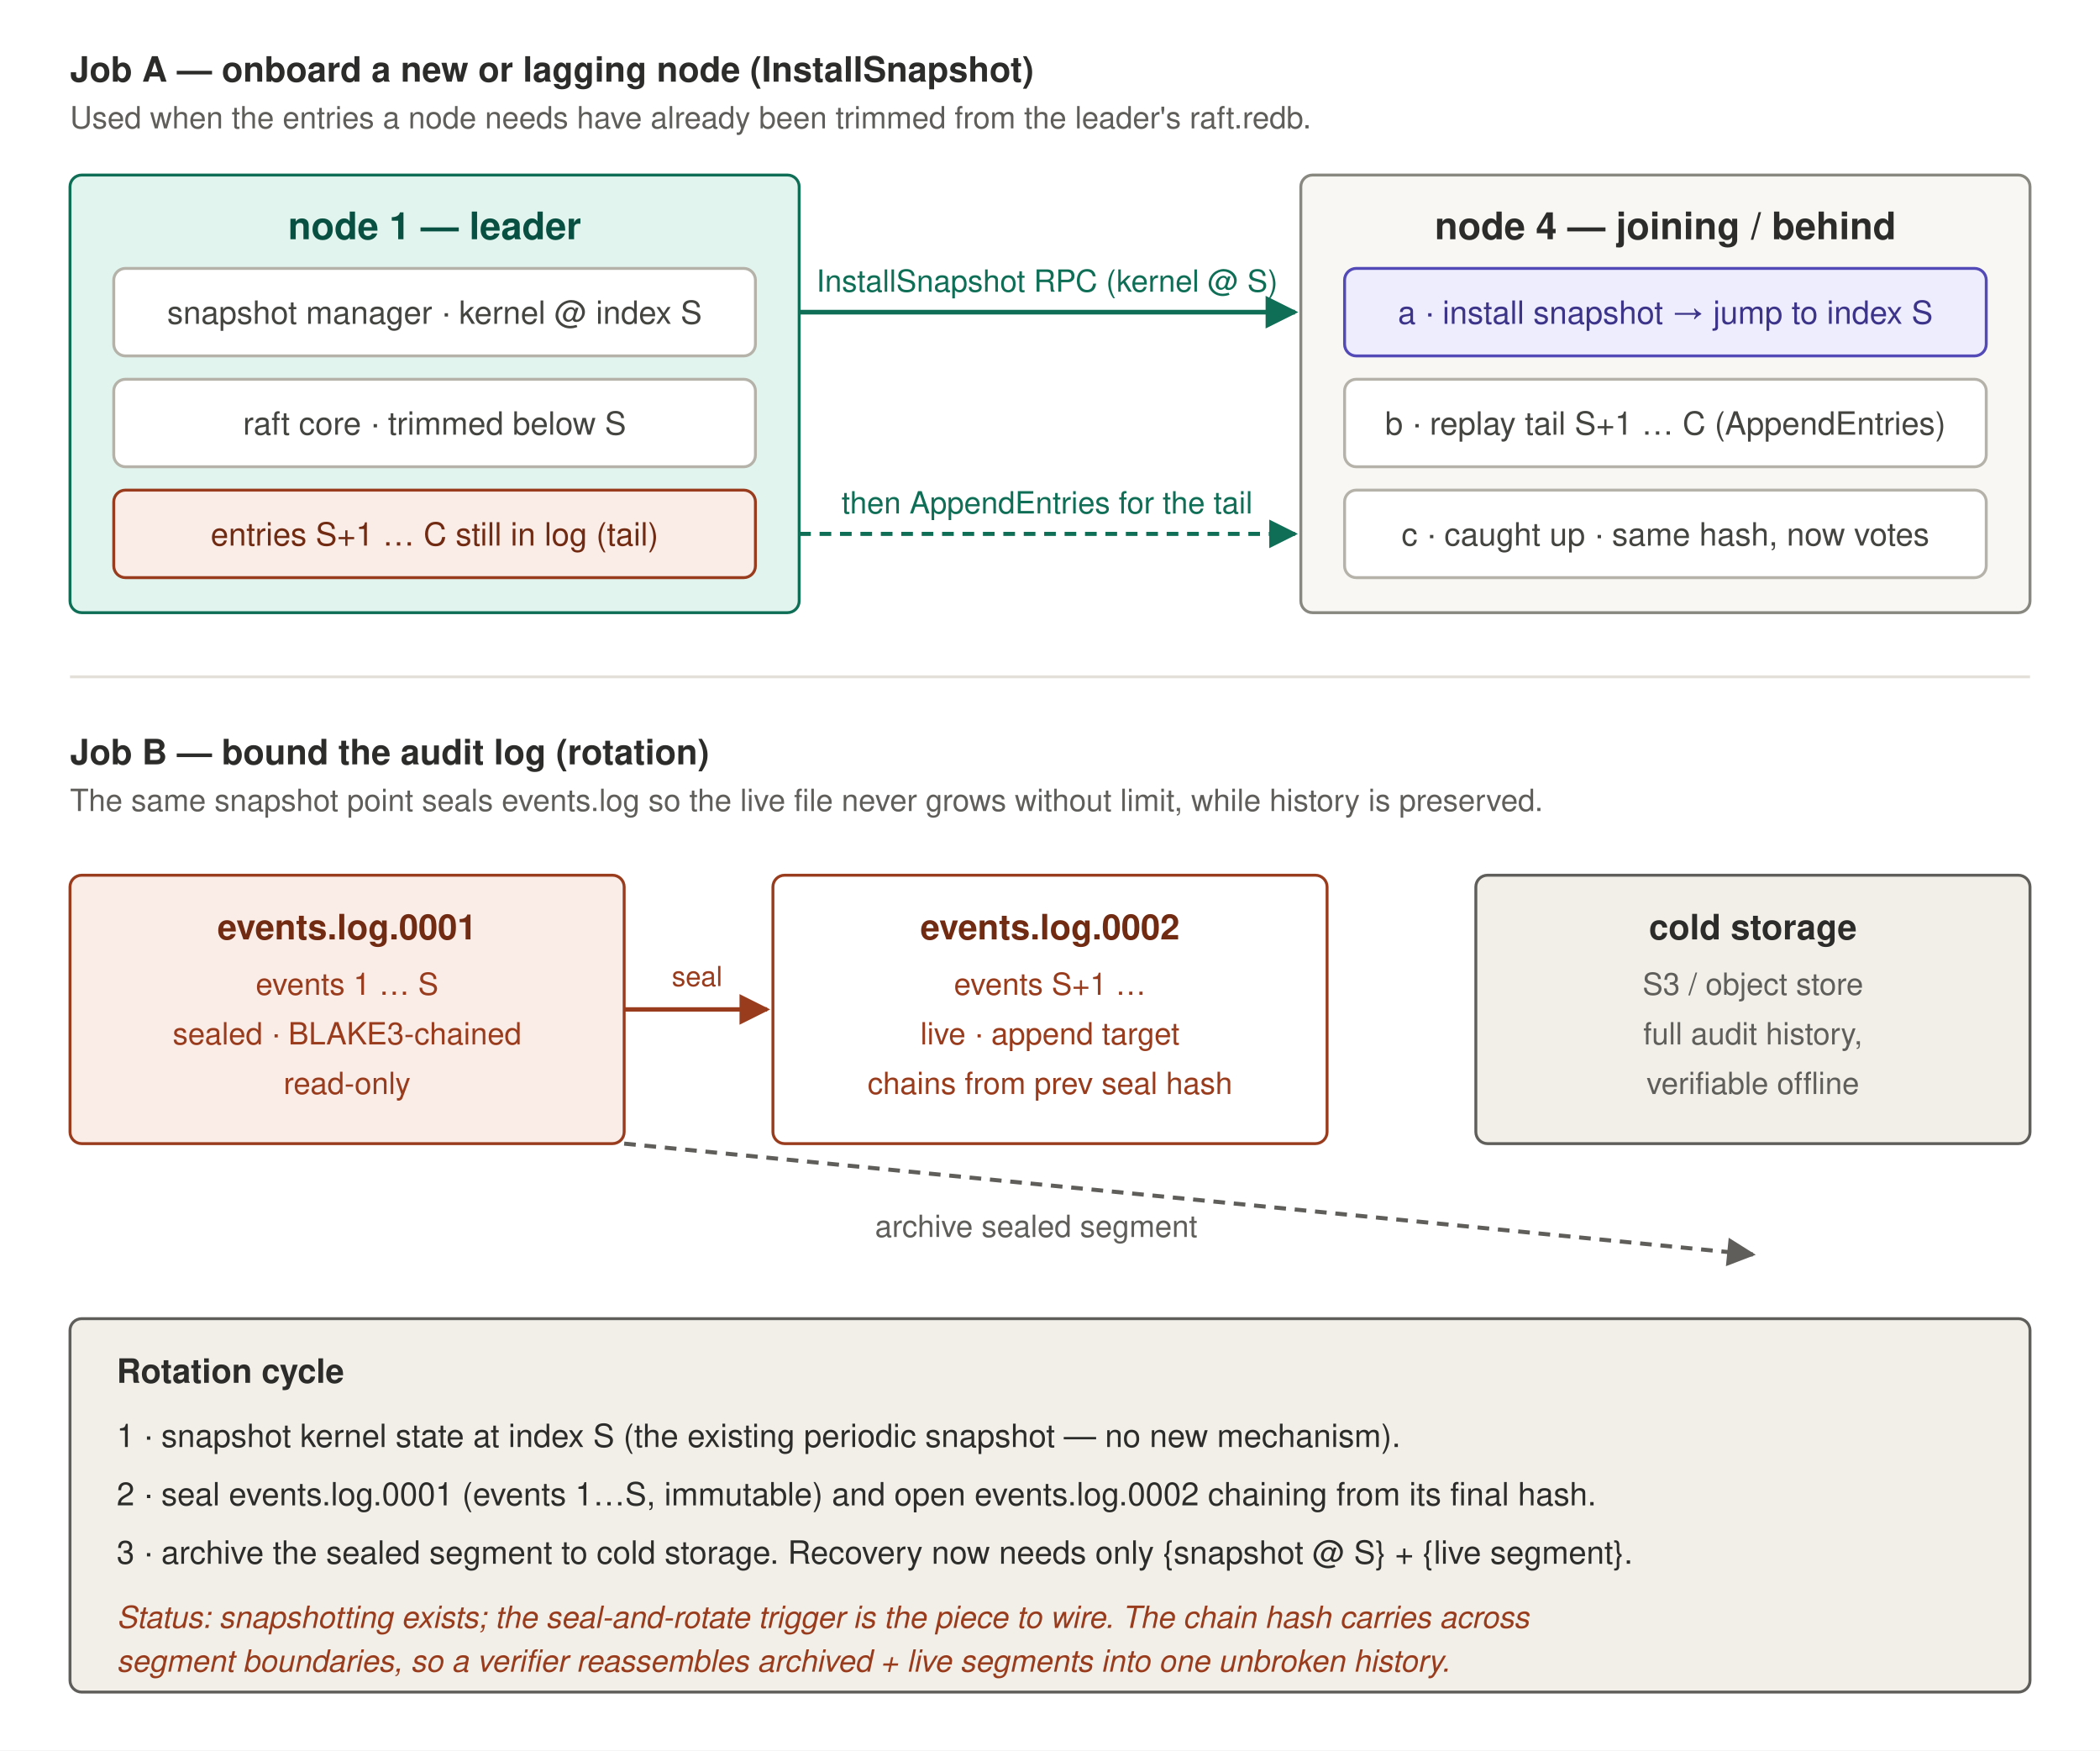
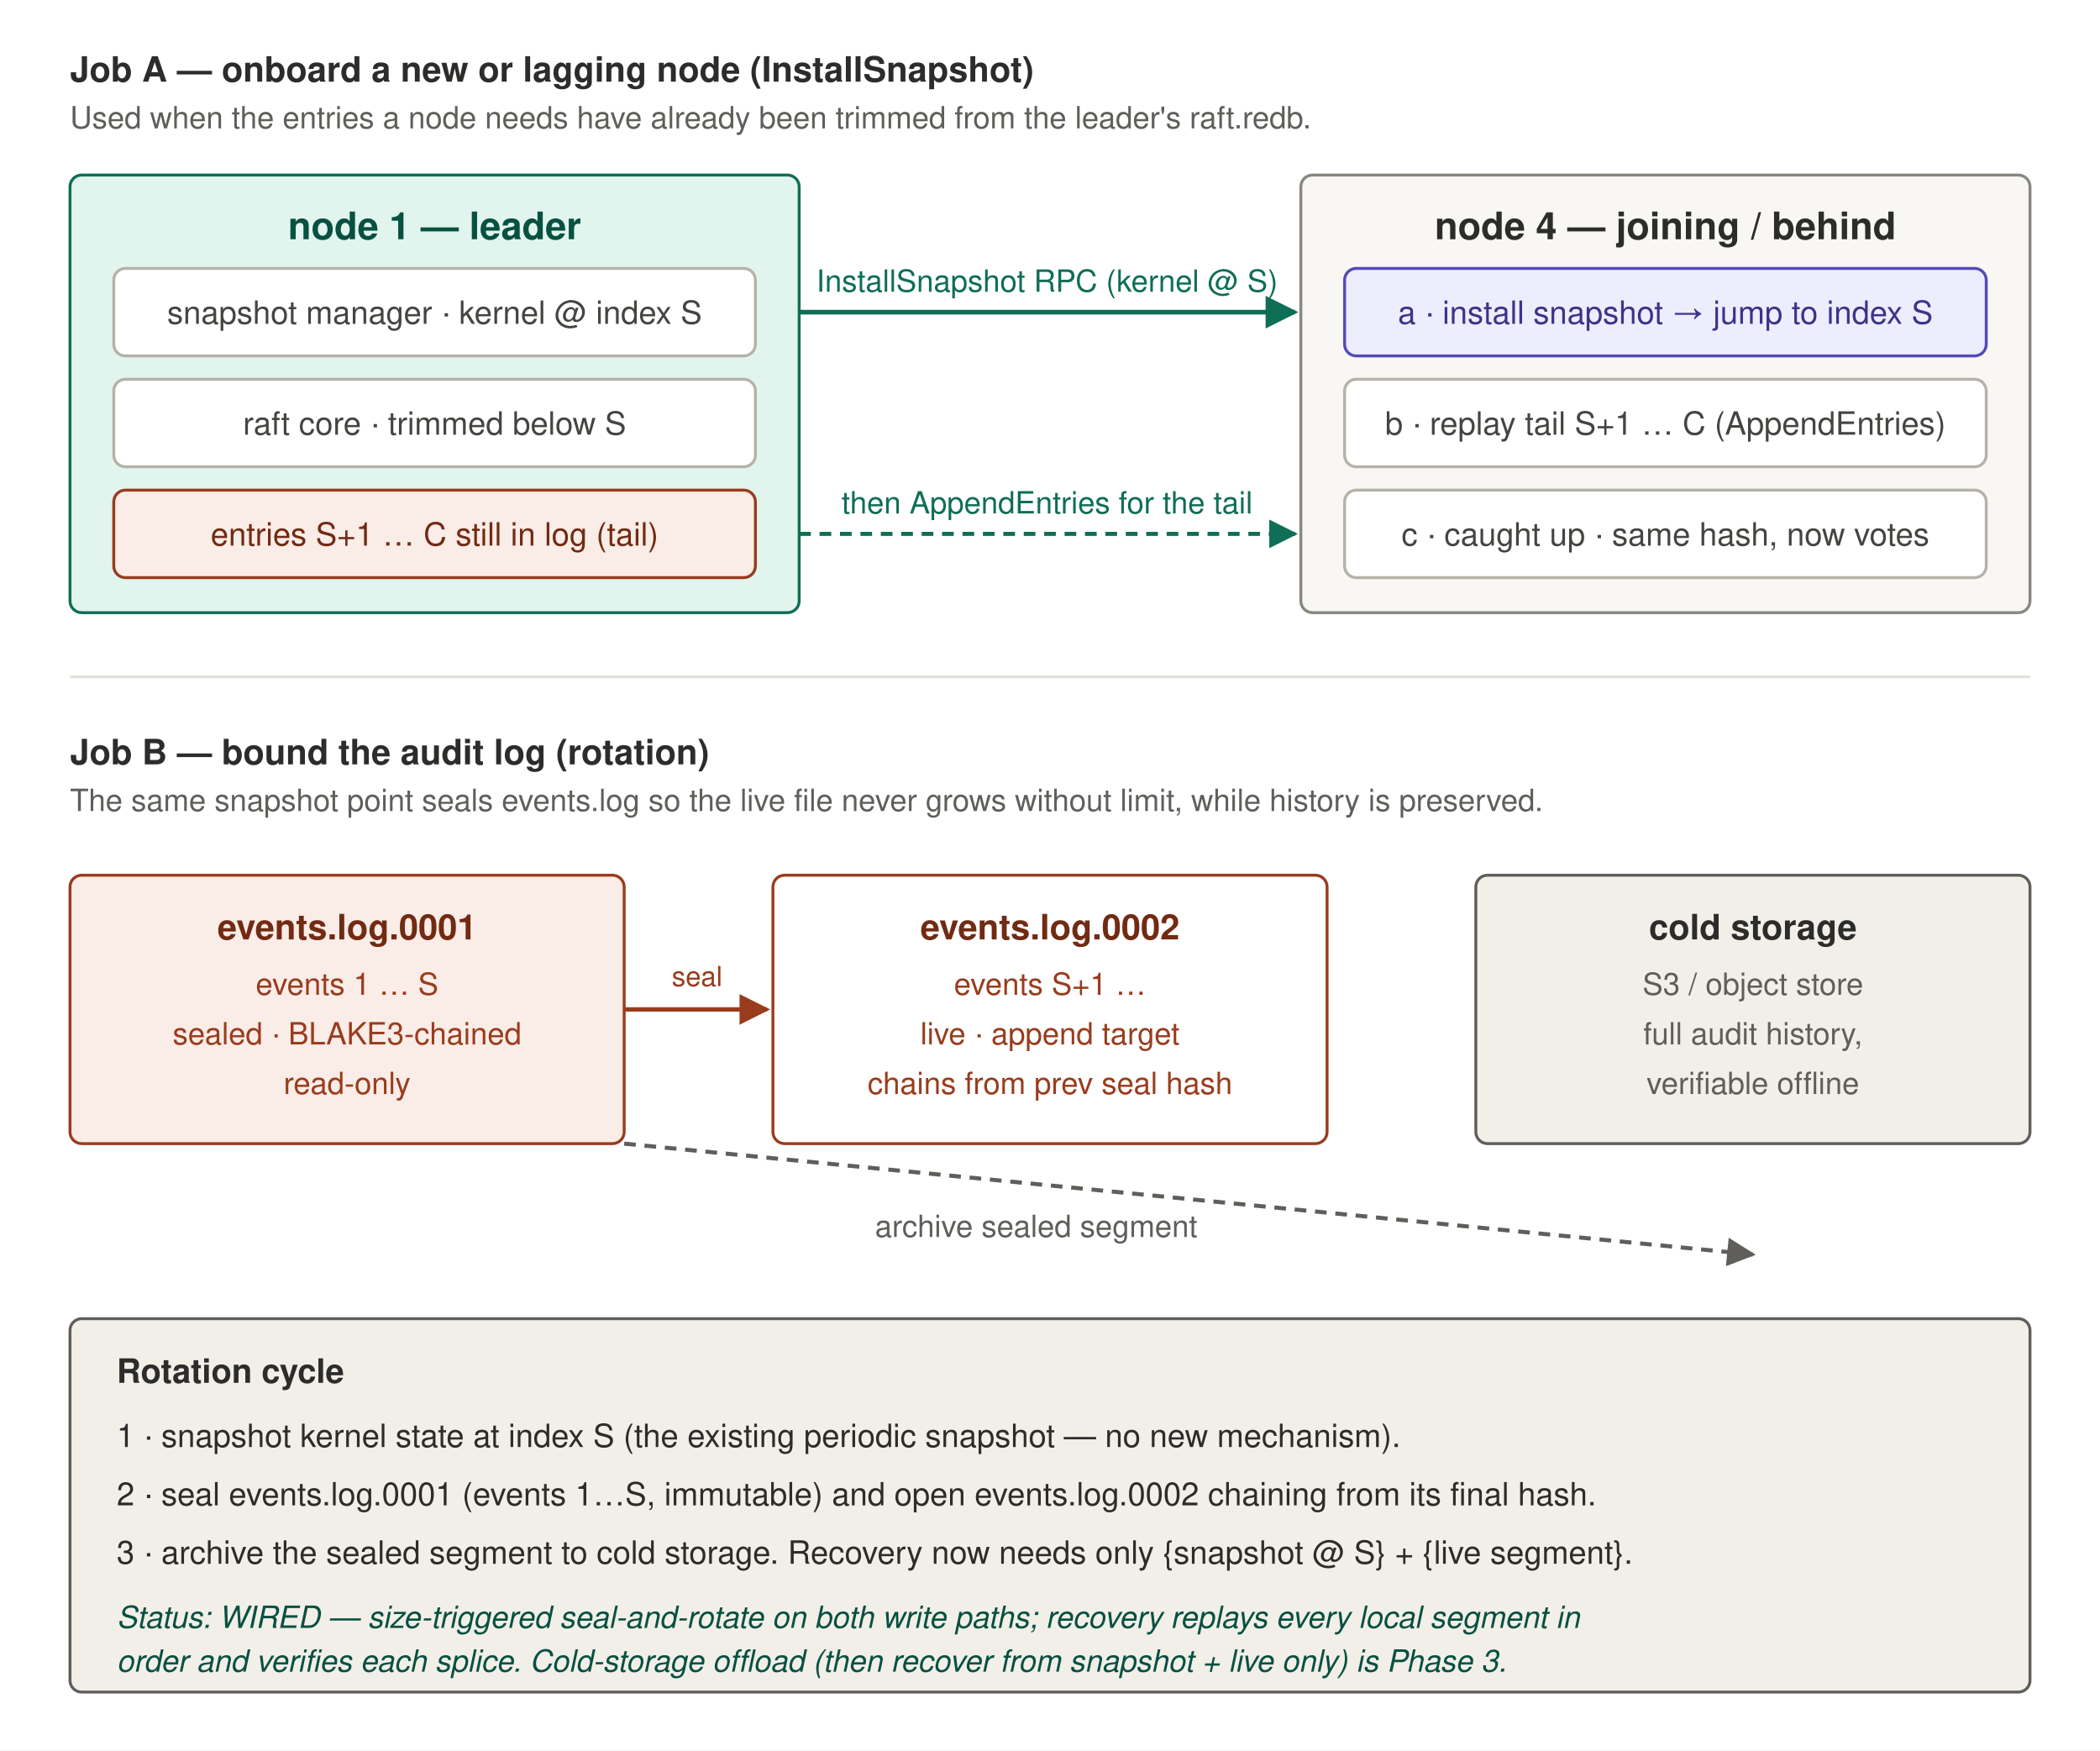
<svg xmlns="http://www.w3.org/2000/svg" viewBox="0 0 720 600" font-family="Helvetica, Arial, sans-serif" role="img" aria-labelledby="t d">
  <defs>
    <marker id="arr" viewBox="0 0 10 10" refX="9" refY="5" markerWidth="7" markerHeight="7" orient="auto-start-reverse">
      <path d="M 0 0 L 10 5 L 0 10 z" fill="#5F5E5A" />
    </marker>
    <marker id="arrt" viewBox="0 0 10 10" refX="9" refY="5" markerWidth="7" markerHeight="7" orient="auto-start-reverse">
      <path d="M 0 0 L 10 5 L 0 10 z" fill="#0F6E56" />
    </marker>
    <marker id="arrr" viewBox="0 0 10 10" refX="9" refY="5" markerWidth="7" markerHeight="7" orient="auto-start-reverse">
      <path d="M 0 0 L 10 5 L 0 10 z" fill="#993C1D" />
    </marker>
  </defs>
  <rect x="0" y="0" width="720" height="600" fill="#FFFFFF" />
  <text x="24" y="28" font-size="12" font-weight="bold" fill="#2C2C2A">Job A — onboard a new or lagging node (InstallSnapshot)</text>
  <text x="24" y="44" font-size="10.5" fill="#5F5E5A">Used when the entries a node needs have already been trimmed from the leader's raft.redb.</text>
  <rect x="24" y="60" width="250" height="150" rx="4" fill="#E1F5EE" stroke="#0F6E56" />
  <text x="149" y="82" text-anchor="middle" font-size="13" font-weight="bold" fill="#085041">node 1 — leader</text>
  <rect x="39" y="92" width="220" height="30" rx="4" fill="#FFFFFF" stroke="#B4B2A9" />
  <text x="149" y="111" text-anchor="middle" font-size="11" fill="#444441">snapshot manager · kernel @ index S</text>
  <rect x="39" y="130" width="220" height="30" rx="4" fill="#FFFFFF" stroke="#B4B2A9" />
  <text x="149" y="149" text-anchor="middle" font-size="11" fill="#444441">raft core · trimmed below S</text>
  <rect x="39" y="168" width="220" height="30" rx="4" fill="#FAECE7" stroke="#993C1D" />
  <text x="149" y="187" text-anchor="middle" font-size="11" fill="#712B13">entries S+1 … C still in log (tail)</text>
  <rect x="446" y="60" width="250" height="150" rx="4" fill="#F8F7F3" stroke="#888780" />
  <text x="571" y="82" text-anchor="middle" font-size="13" font-weight="bold" fill="#2C2C2A">node 4 — joining / behind</text>
  <rect x="461" y="92" width="220" height="30" rx="4" fill="#EEEDFE" stroke="#534AB7" />
  <text x="571" y="111" text-anchor="middle" font-size="11" fill="#3C3489">a · install snapshot → jump to index S</text>
  <rect x="461" y="130" width="220" height="30" rx="4" fill="#FFFFFF" stroke="#B4B2A9" />
  <text x="571" y="149" text-anchor="middle" font-size="11" fill="#444441">b · replay tail S+1 … C (AppendEntries)</text>
  <rect x="461" y="168" width="220" height="30" rx="4" fill="#FFFFFF" stroke="#B4B2A9" />
  <text x="571" y="187" text-anchor="middle" font-size="11" fill="#444441">c · caught up · same hash, now votes</text>
  <line x1="274" y1="107" x2="444" y2="107" stroke="#0F6E56" stroke-width="1.6" marker-end="url(#arrt)" />
  <text x="359" y="100" text-anchor="middle" font-size="10.5" fill="#0F6E56">InstallSnapshot RPC (kernel @ S)</text>
  <line x1="274" y1="183" x2="444" y2="183" stroke="#0F6E56" stroke-width="1.4" stroke-dasharray="4 3" marker-end="url(#arrt)" />
  <text x="359" y="176" text-anchor="middle" font-size="10.5" fill="#0F6E56">then AppendEntries for the tail</text>
  <line x1="24" y1="232" x2="696" y2="232" stroke="#E2E0D8" stroke-width="1" />
  <text x="24" y="262" font-size="12" font-weight="bold" fill="#2C2C2A">Job B — bound the audit log (rotation)</text>
  <text x="24" y="278" font-size="10.5" fill="#5F5E5A">The same snapshot point seals events.log so the live file never grows without limit, while history is preserved.</text>
  <rect x="24" y="300" width="190" height="92" rx="4" fill="#FAECE7" stroke="#993C1D" />
  <text x="119" y="322" text-anchor="middle" font-size="12" font-weight="bold" fill="#712B13">events.log.0001</text>
  <text x="119" y="341" text-anchor="middle" font-size="10.5" fill="#993C1D">events 1 … S</text>
  <text x="119" y="358" text-anchor="middle" font-size="10.5" fill="#993C1D">sealed · BLAKE3-chained</text>
  <text x="119" y="375" text-anchor="middle" font-size="10.5" fill="#993C1D">read-only</text>
  <rect x="265" y="300" width="190" height="92" rx="4" fill="#FFFFFF" stroke="#993C1D" />
  <text x="360" y="322" text-anchor="middle" font-size="12" font-weight="bold" fill="#712B13">events.log.0002</text>
  <text x="360" y="341" text-anchor="middle" font-size="10.5" fill="#993C1D">events S+1 …</text>
  <text x="360" y="358" text-anchor="middle" font-size="10.5" fill="#993C1D">live · append target</text>
  <text x="360" y="375" text-anchor="middle" font-size="10.5" fill="#993C1D">chains from prev seal hash</text>
  <rect x="506" y="300" width="190" height="92" rx="4" fill="#F1EFE8" stroke="#5F5E5A" />
  <text x="601" y="322" text-anchor="middle" font-size="12" font-weight="bold" fill="#2C2C2A">cold storage</text>
  <text x="601" y="341" text-anchor="middle" font-size="10.5" fill="#5F5E5A">S3 / object store</text>
  <text x="601" y="358" text-anchor="middle" font-size="10.5" fill="#5F5E5A">full audit history,</text>
  <text x="601" y="375" text-anchor="middle" font-size="10.5" fill="#5F5E5A">verifiable offline</text>
  <line x1="214" y1="346" x2="263" y2="346" stroke="#993C1D" stroke-width="1.5" marker-end="url(#arrr)" />
  <text x="239" y="338" text-anchor="middle" font-size="9.5" fill="#993C1D">seal</text>
  <line x1="214" y1="392" x2="601" y2="430" stroke="#5F5E5A" stroke-width="1.4" stroke-dasharray="4 3" marker-end="url(#arr)" />
  <text x="300" y="424" font-size="10.5" fill="#5F5E5A">archive sealed segment</text>
  <rect x="24" y="452" width="672" height="128" rx="4" fill="#F1EFE8" stroke="#5F5E5A" />
  <text x="40" y="474" font-size="11.5" font-weight="bold" fill="#2C2C2A">Rotation cycle</text>
  <text x="40" y="496" font-size="11" fill="#2C2C2A">1 · snapshot kernel state at index S (the existing periodic snapshot — no new mechanism).</text>
  <text x="40" y="516" font-size="11" fill="#2C2C2A">2 · seal events.log.0001 (events 1…S, immutable) and open events.log.0002 chaining from its final hash.</text>
  <text x="40" y="536" font-size="11" fill="#2C2C2A">3 · archive the sealed segment to cold storage. Recovery now needs only {snapshot @ S} + {live segment}.</text>
-   <text x="40" y="558" font-size="10.5" font-style="italic" fill="#993C1D">Status: snapshotting exists; the seal-and-rotate trigger is the piece to wire. The chain hash carries across</text>
-   <text x="40" y="573" font-size="10.5" font-style="italic" fill="#993C1D">segment boundaries, so a verifier reassembles archived + live segments into one unbroken history.</text>
+   <text x="40" y="558" font-size="10.5" font-style="italic" fill="#085041">Status: WIRED — size-triggered seal-and-rotate on both write paths; recovery replays every local segment in</text>
+   <text x="40" y="573" font-size="10.5" font-style="italic" fill="#085041">order and verifies each splice. Cold-storage offload (then recover from snapshot + live only) is Phase 3.</text>
</svg>
